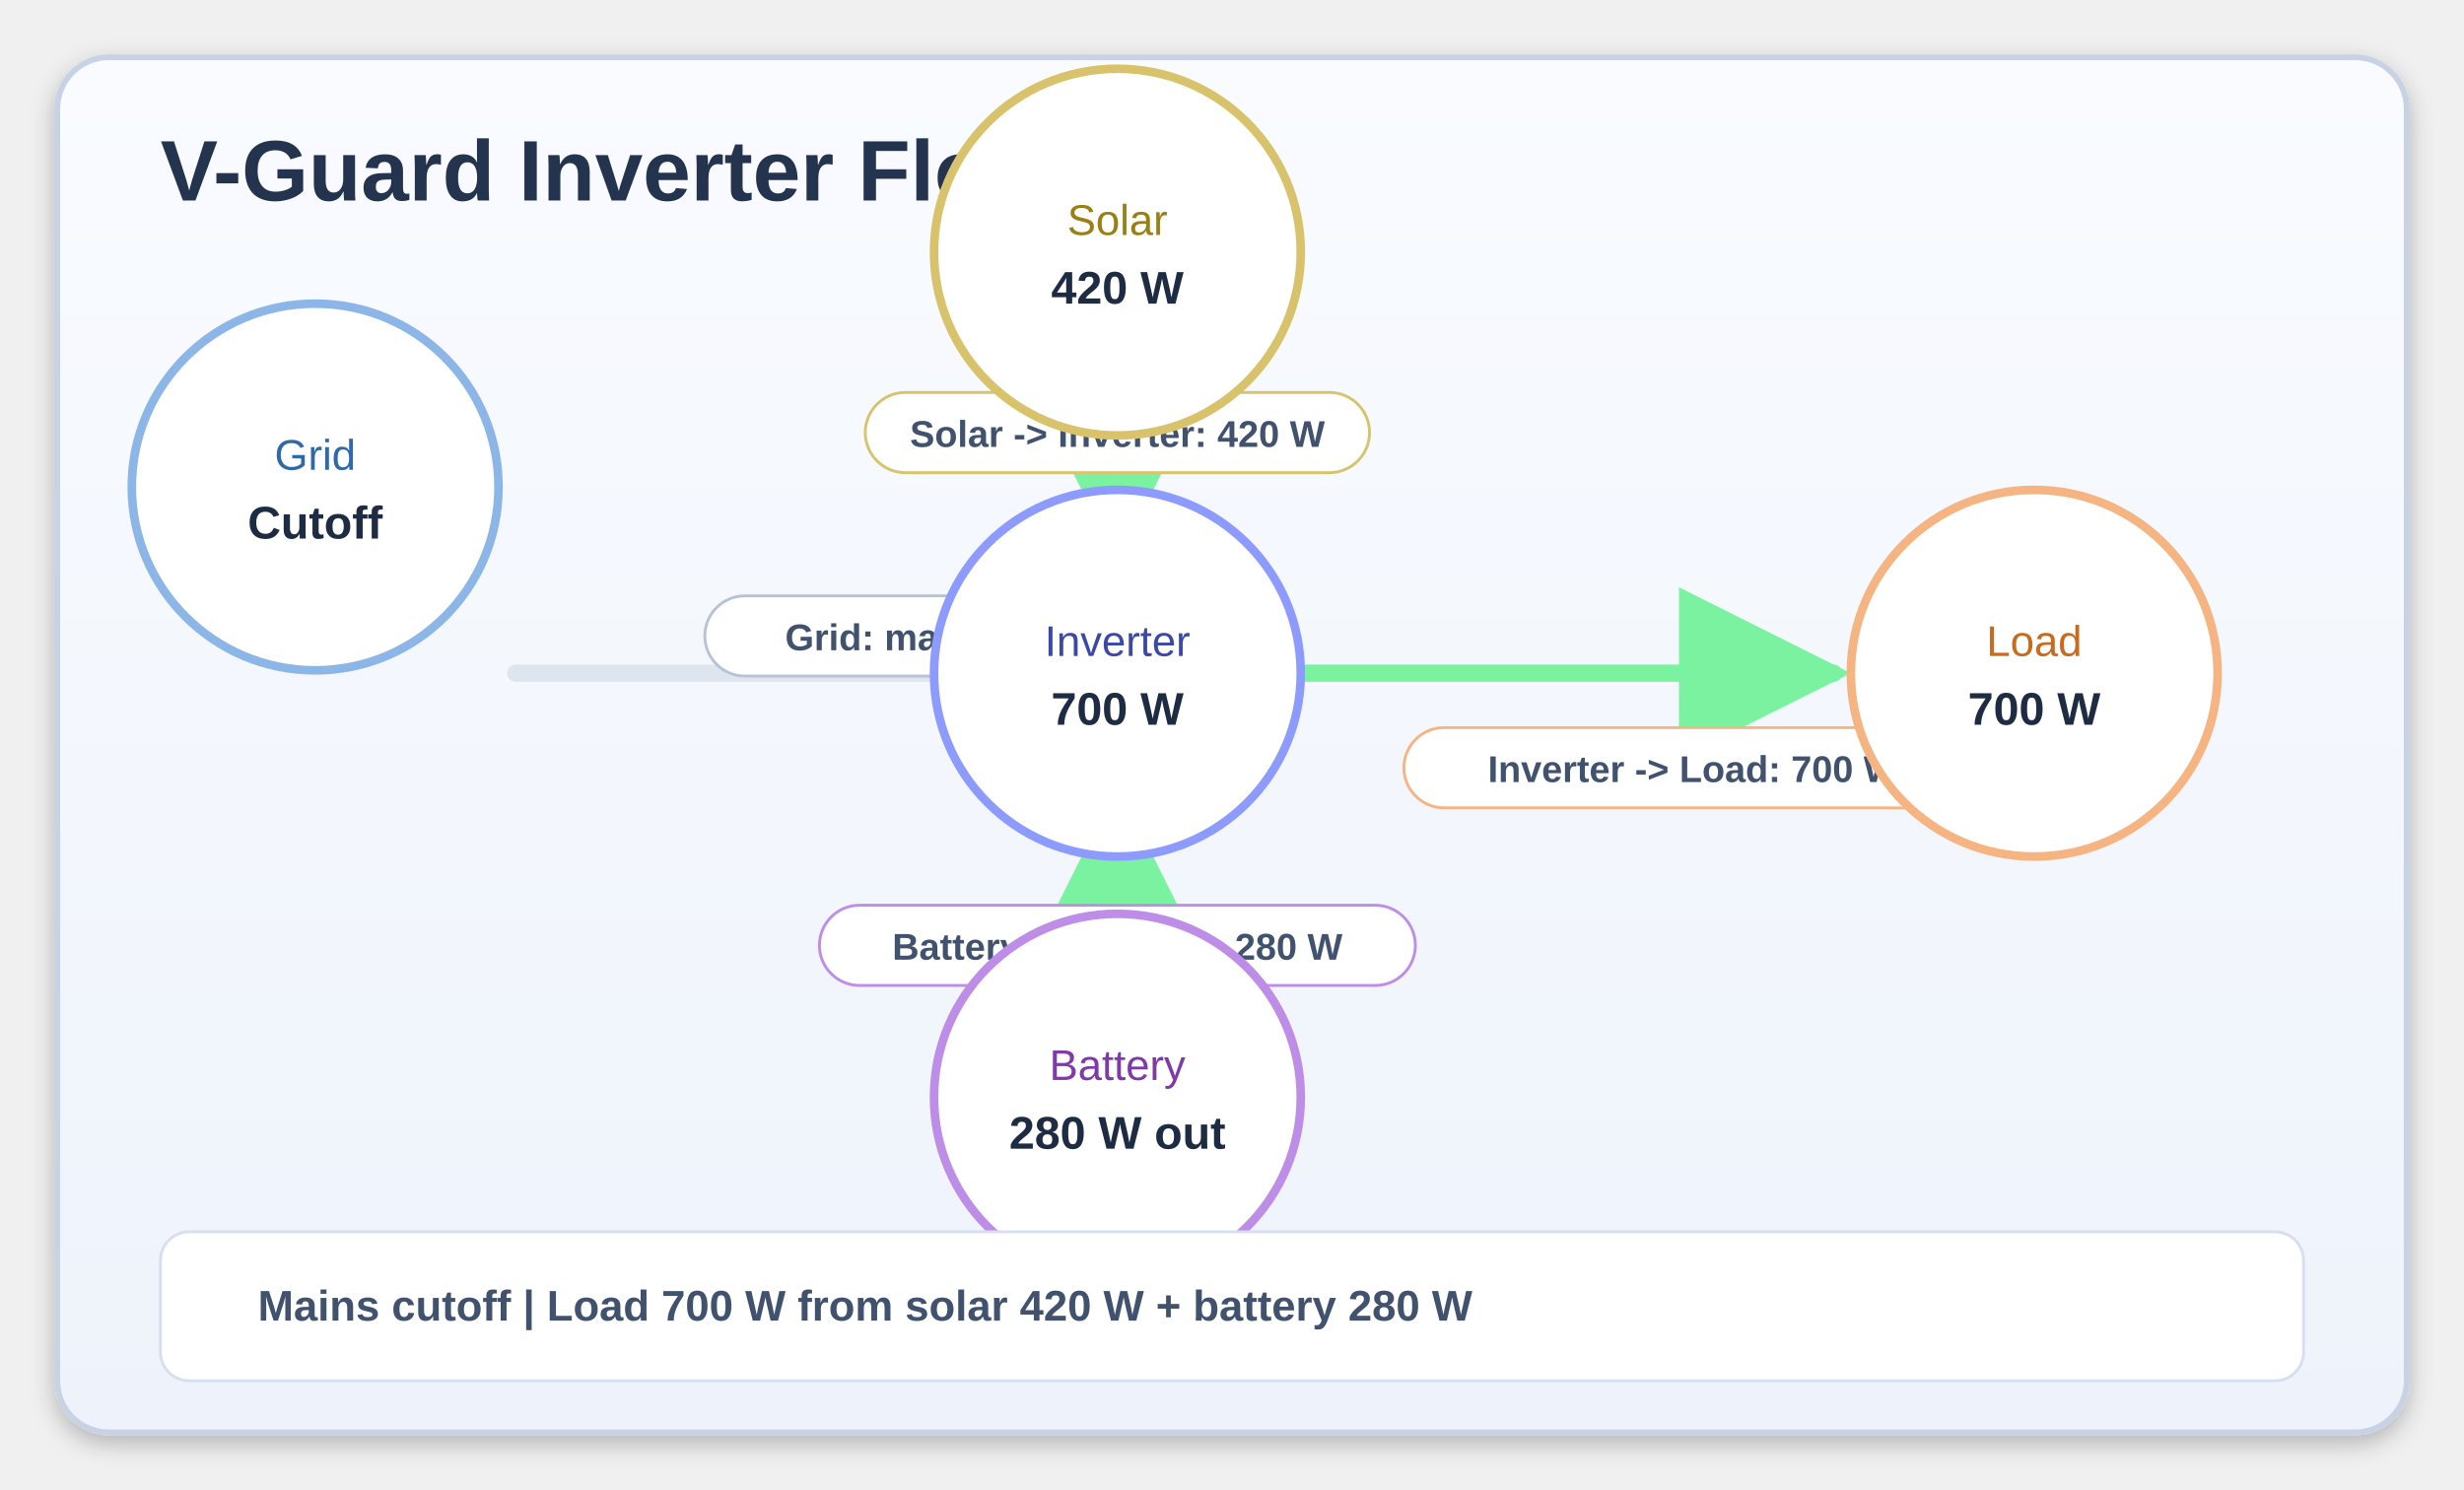
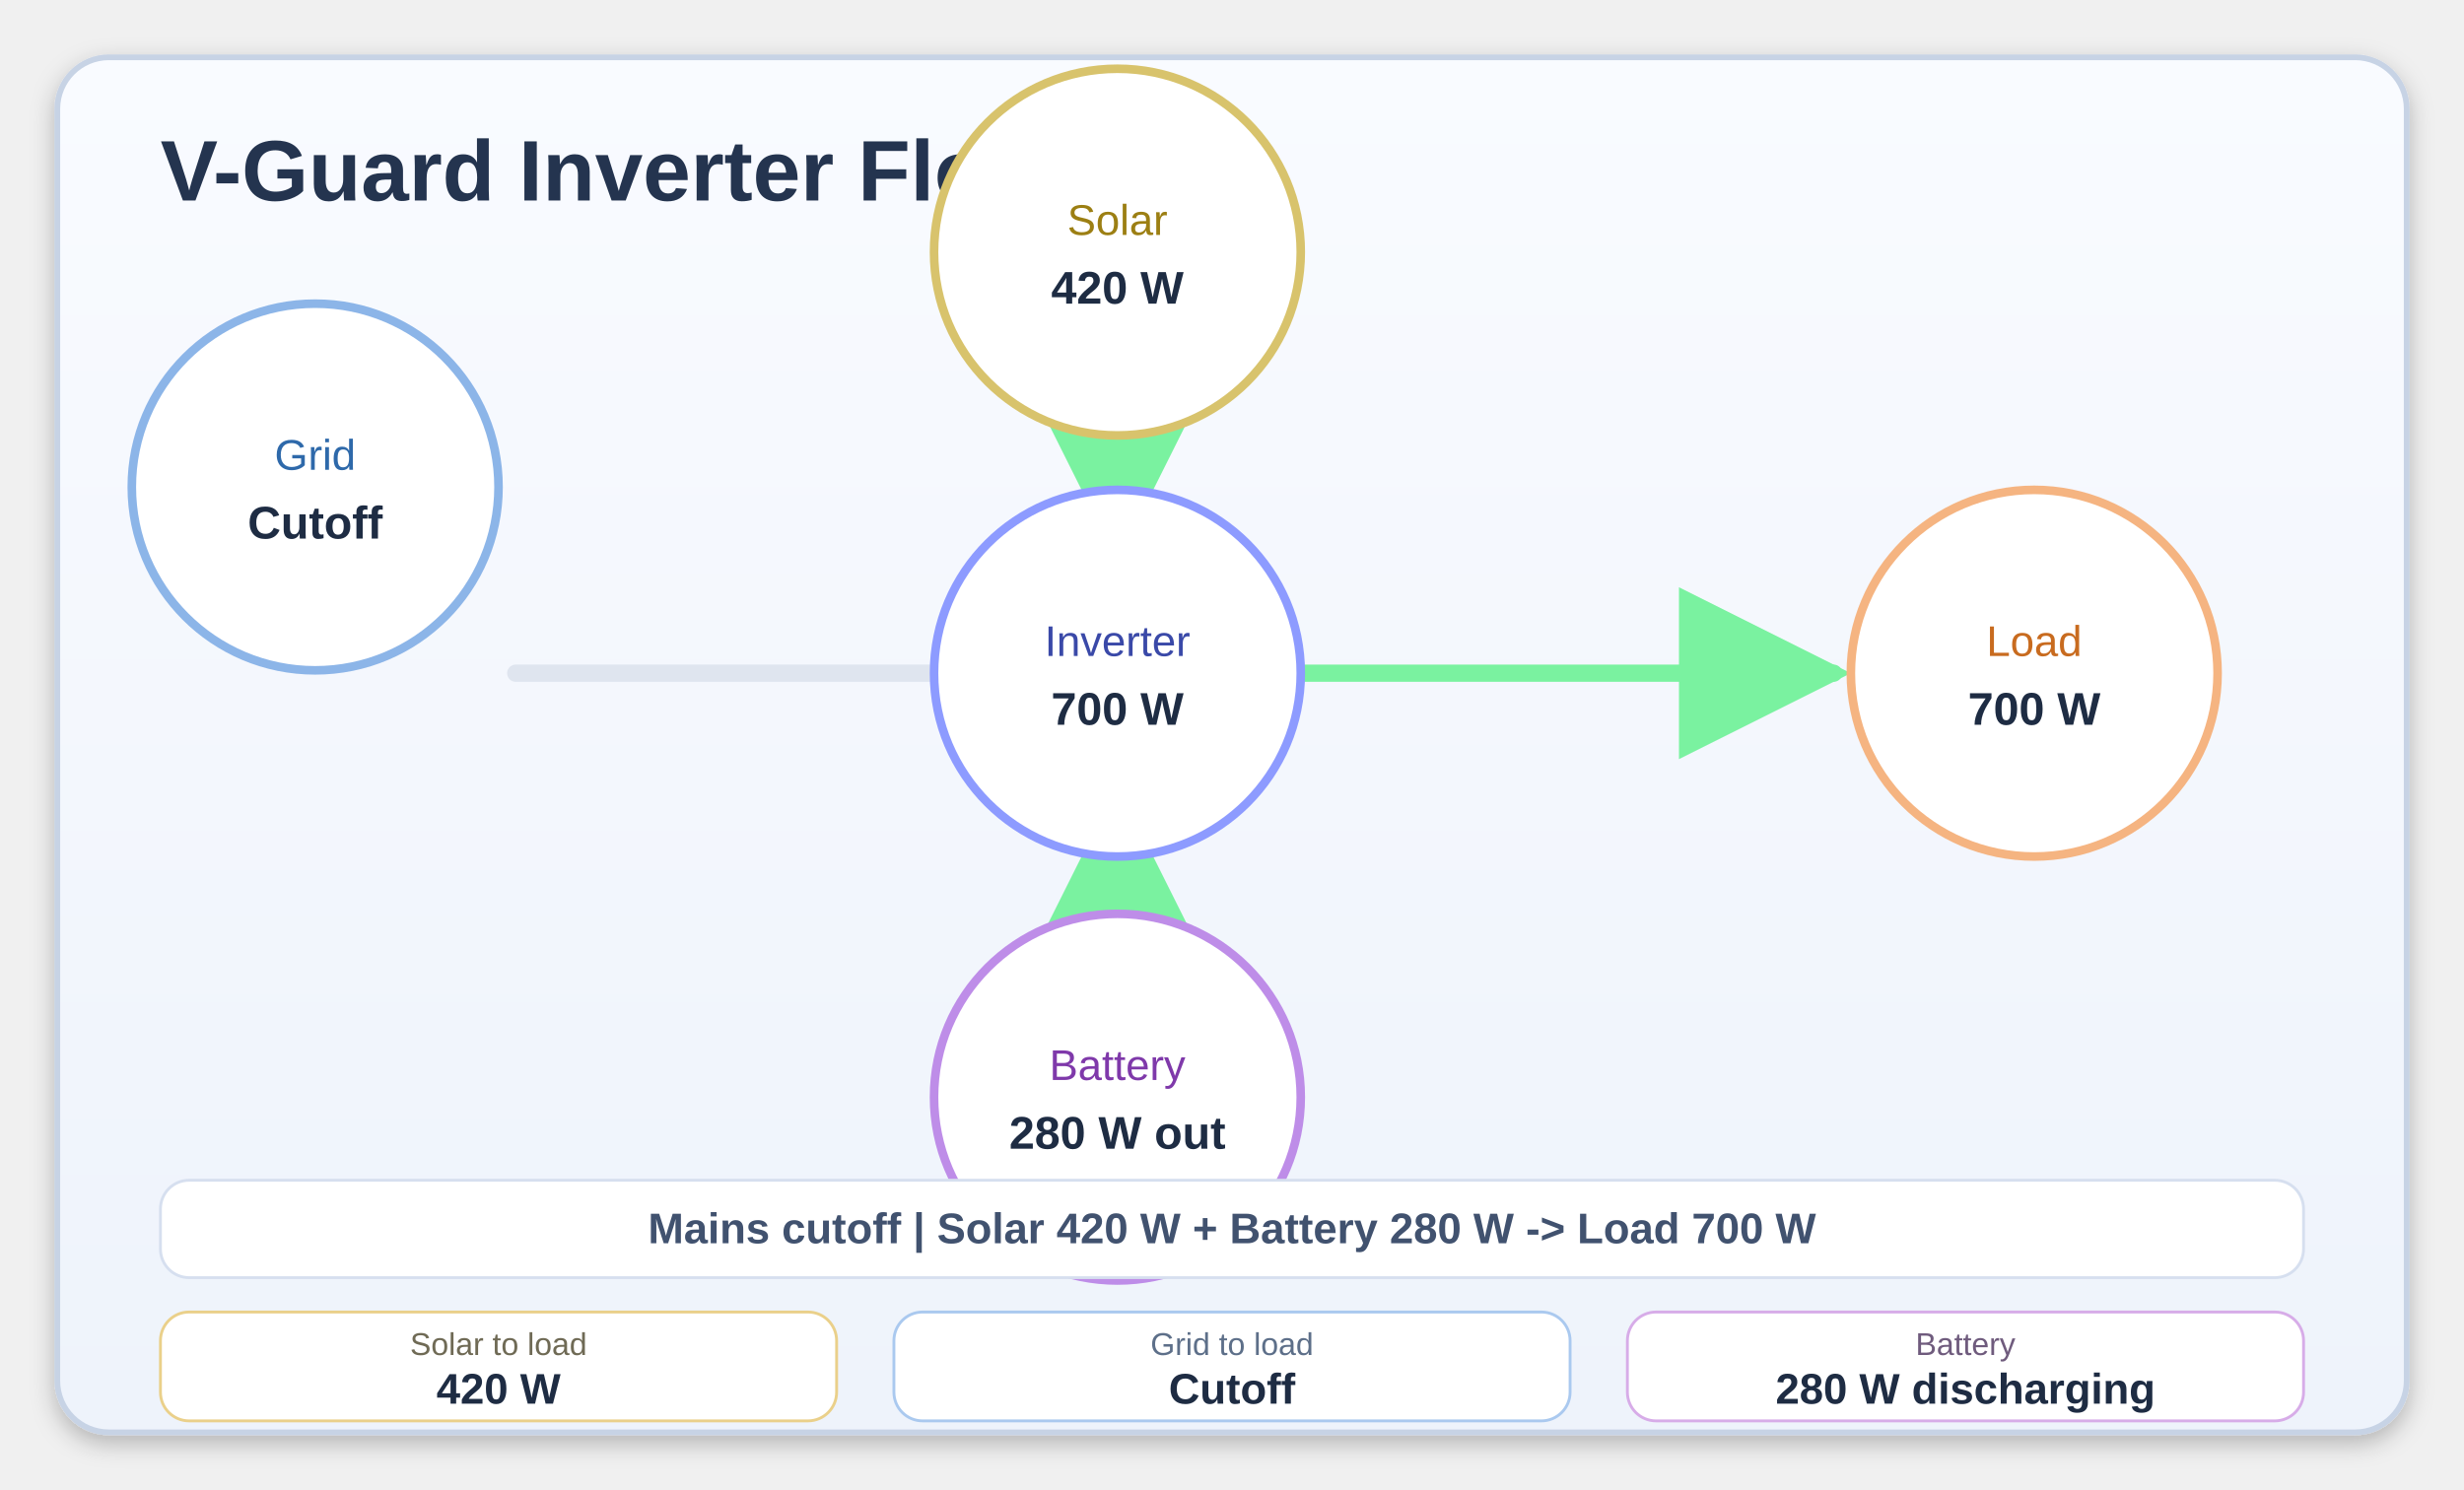
<svg xmlns="http://www.w3.org/2000/svg" viewBox="0 0 860 520" width="860" height="520" role="img" aria-label="Custom Flow Card preview">
  <defs>
    <linearGradient id="bg" x1="0" y1="0" x2="0" y2="1">
      <stop offset="0%" stop-color="#f9fbff" />
      <stop offset="100%" stop-color="#eef3fb" />
    </linearGradient>
    <filter id="softShadow" x="-20%" y="-20%" width="140%" height="140%">
      <feDropShadow dx="0" dy="3" stdDeviation="4" flood-color="#000000" flood-opacity="0.25" />
    </filter>
    <marker id="arrow" markerWidth="10" markerHeight="10" refX="9" refY="5" orient="auto">
      <path d="M0,0 L10,5 L0,10 z" fill="#7af2a0" />
    </marker>
  </defs>
  <rect x="20" y="20" width="820" height="480" rx="18" fill="url(#bg)" stroke="#c7d3e5" stroke-width="2" filter="url(#softShadow)" />
  <text x="56" y="70" fill="#24344f" font-size="30" font-family="Segoe UI, Arial, sans-serif" font-weight="600">V-Guard Inverter Flow</text>
  <line x1="180" y1="235" x2="390" y2="235" stroke="#b7c2d4" stroke-width="6" stroke-linecap="round" marker-end="url(#arrow)" opacity="0.35" />
  <line x1="390" y1="100" x2="390" y2="190" stroke="#7af2a0" stroke-width="6" stroke-linecap="round" marker-end="url(#arrow)" />
  <line x1="390" y1="375" x2="390" y2="280" stroke="#7af2a0" stroke-width="6" stroke-linecap="round" marker-end="url(#arrow)" />
  <line x1="430" y1="235" x2="640" y2="235" stroke="#7af2a0" stroke-width="6" stroke-linecap="round" marker-end="url(#arrow)" />
-   <g font-family="Segoe UI, Arial, sans-serif" font-size="13" font-weight="600">
-     <rect x="246" y="208" width="168" height="28" rx="14" fill="#ffffff" stroke="#b7c2d4" />
-     <text x="330" y="227" text-anchor="middle" fill="#41526f">Grid: mains cutoff</text>
-     <rect x="302" y="137" width="176" height="28" rx="14" fill="#ffffff" stroke="#d8c36c" />
-     <text x="390" y="156" text-anchor="middle" fill="#41526f">Solar -&gt; Inverter: 420 W</text>
-     <rect x="286" y="316" width="208" height="28" rx="14" fill="#ffffff" stroke="#be8de8" />
-     <text x="390" y="335" text-anchor="middle" fill="#41526f">Battery -&gt; Inverter: 280 W</text>
-     <rect x="490" y="254" width="202" height="28" rx="14" fill="#ffffff" stroke="#f5b481" />
-     <text x="591" y="273" text-anchor="middle" fill="#41526f">Inverter -&gt; Load: 700 W</text>
-   </g>
  <g transform="translate(110,170)">
    <circle cx="0" cy="0" r="64" fill="#ffffff" stroke="#8cb5e8" stroke-width="3" />
    <text x="0" y="-6" text-anchor="middle" fill="#2e69aa" font-size="15" font-family="Segoe UI, Arial">Grid</text>
    <text x="0" y="18" text-anchor="middle" fill="#1e2c43" font-size="16" font-family="Segoe UI, Arial" font-weight="700">Cutoff</text>
  </g>
  <g transform="translate(390,88)">
    <circle cx="0" cy="0" r="64" fill="#ffffff" stroke="#d8c36c" stroke-width="3" />
    <text x="0" y="-6" text-anchor="middle" fill="#9c7f13" font-size="15" font-family="Segoe UI, Arial">Solar</text>
    <text x="0" y="18" text-anchor="middle" fill="#1e2c43" font-size="16" font-family="Segoe UI, Arial" font-weight="700">420 W</text>
  </g>
  <g transform="translate(390,235)">
    <circle cx="0" cy="0" r="64" fill="#ffffff" stroke="#8d9bff" stroke-width="3" />
    <text x="0" y="-6" text-anchor="middle" fill="#3a49a8" font-size="15" font-family="Segoe UI, Arial">Inverter</text>
    <text x="0" y="18" text-anchor="middle" fill="#1e2c43" font-size="16" font-family="Segoe UI, Arial" font-weight="700">700 W</text>
  </g>
  <g transform="translate(390,383)">
    <circle cx="0" cy="0" r="64" fill="#ffffff" stroke="#be8de8" stroke-width="3" />
    <text x="0" y="-6" text-anchor="middle" fill="#7f39aa" font-size="15" font-family="Segoe UI, Arial">Battery</text>
    <text x="0" y="18" text-anchor="middle" fill="#1e2c43" font-size="16" font-family="Segoe UI, Arial" font-weight="700">280 W out</text>
  </g>
  <g transform="translate(710,235)">
    <circle cx="0" cy="0" r="64" fill="#ffffff" stroke="#f5b481" stroke-width="3" />
    <text x="0" y="-6" text-anchor="middle" fill="#c86b1f" font-size="15" font-family="Segoe UI, Arial">Load</text>
    <text x="0" y="18" text-anchor="middle" fill="#1e2c43" font-size="16" font-family="Segoe UI, Arial" font-weight="700">700 W</text>
  </g>
-   <rect x="56" y="430" width="748" height="52" rx="10" fill="#ffffff" stroke="#d6dfef" />
-   <text x="90" y="461" fill="#41526f" font-size="15" font-family="Segoe UI, Arial" font-weight="600">Mains cutoff | Load 700 W from solar 420 W + battery 280 W</text>
+   <rect x="56" y="412" width="748" height="34" rx="10" fill="#ffffff" stroke="#d6dfef" />
+   <text x="430" y="434" text-anchor="middle" fill="#41526f" font-size="15" font-family="Segoe UI, Arial" font-weight="600">Mains cutoff | Solar 420 W + Battery 280 W -&gt; Load 700 W</text>
+   <g font-family="Segoe UI, Arial" text-anchor="middle">
+     <rect x="56" y="458" width="236" height="38" rx="10" fill="#ffffff" stroke="#ead08a" />
+     <text x="174" y="473" fill="#6f6a55" font-size="11">Solar to load</text>
+     <text x="174" y="490" fill="#1e2c43" font-size="15" font-weight="700">420 W</text>
+     <rect x="312" y="458" width="236" height="38" rx="10" fill="#ffffff" stroke="#aac9ef" />
+     <text x="430" y="473" fill="#5d6f89" font-size="11">Grid to load</text>
+     <text x="430" y="490" fill="#1e2c43" font-size="15" font-weight="700">Cutoff</text>
+     <rect x="568" y="458" width="236" height="38" rx="10" fill="#ffffff" stroke="#d7ace8" />
+     <text x="686" y="473" fill="#6f5b7d" font-size="11">Battery</text>
+     <text x="686" y="490" fill="#1e2c43" font-size="15" font-weight="700">280 W discharging</text>
+   </g>
</svg>
